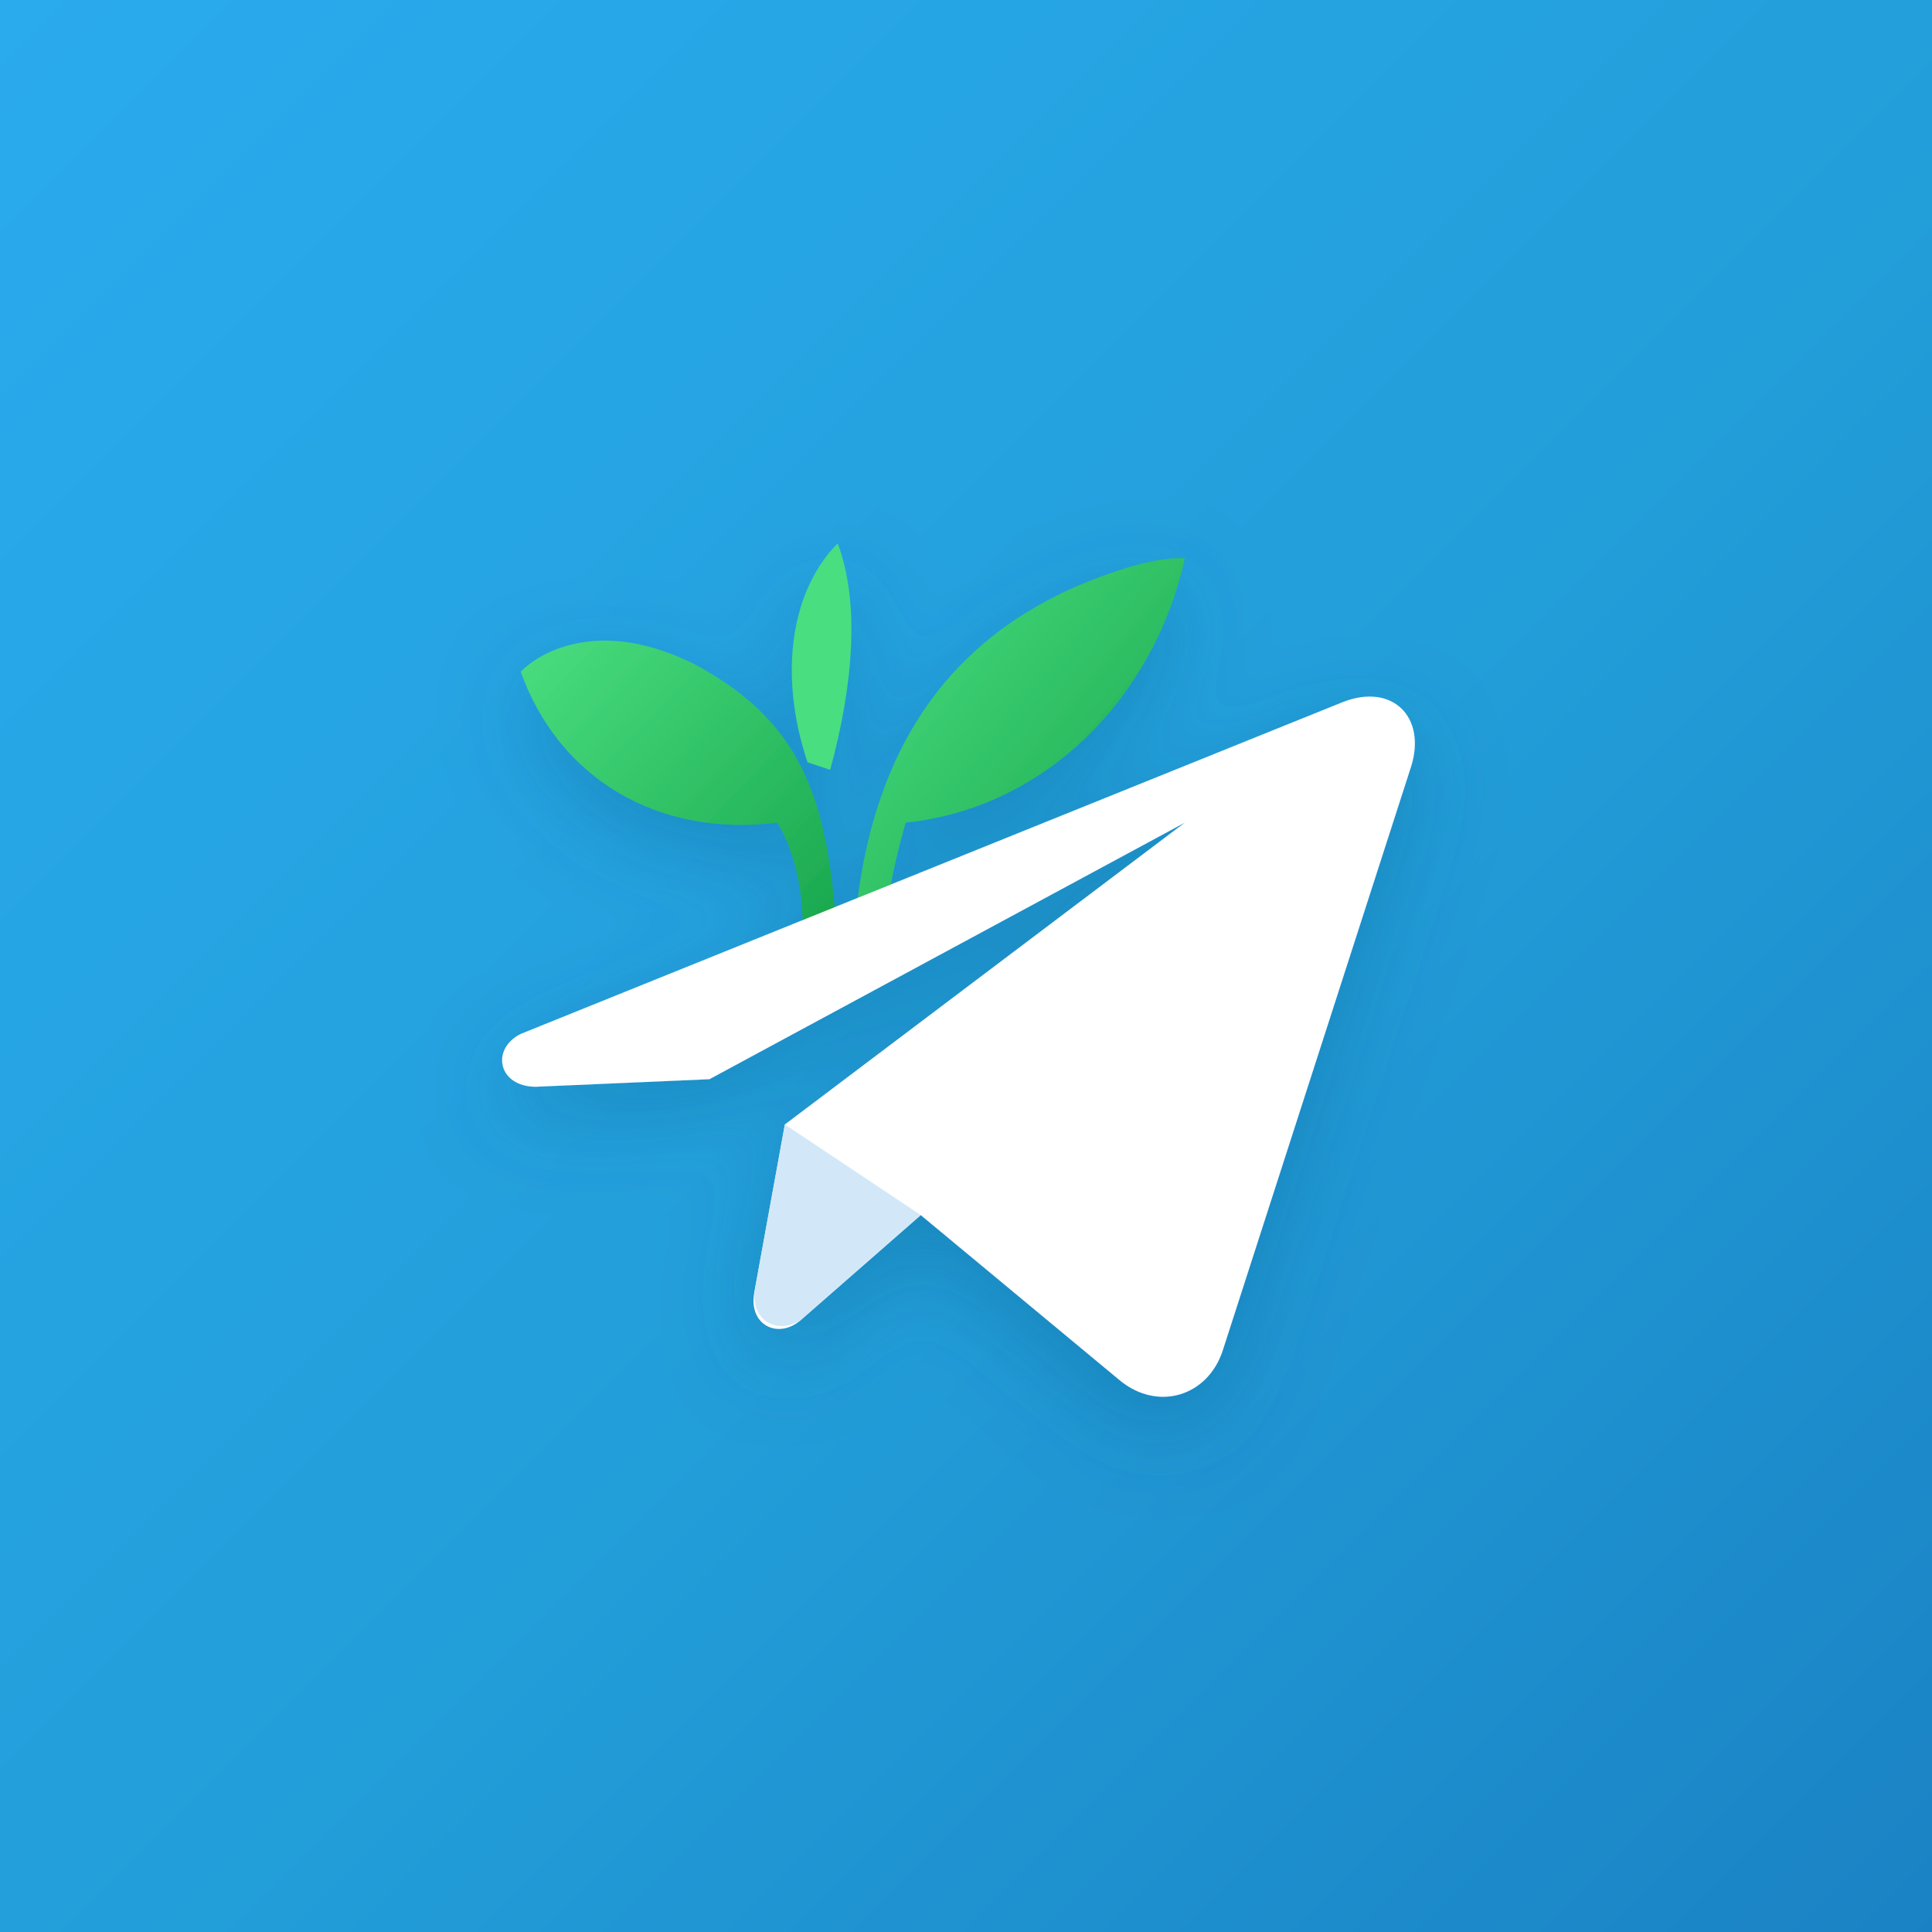
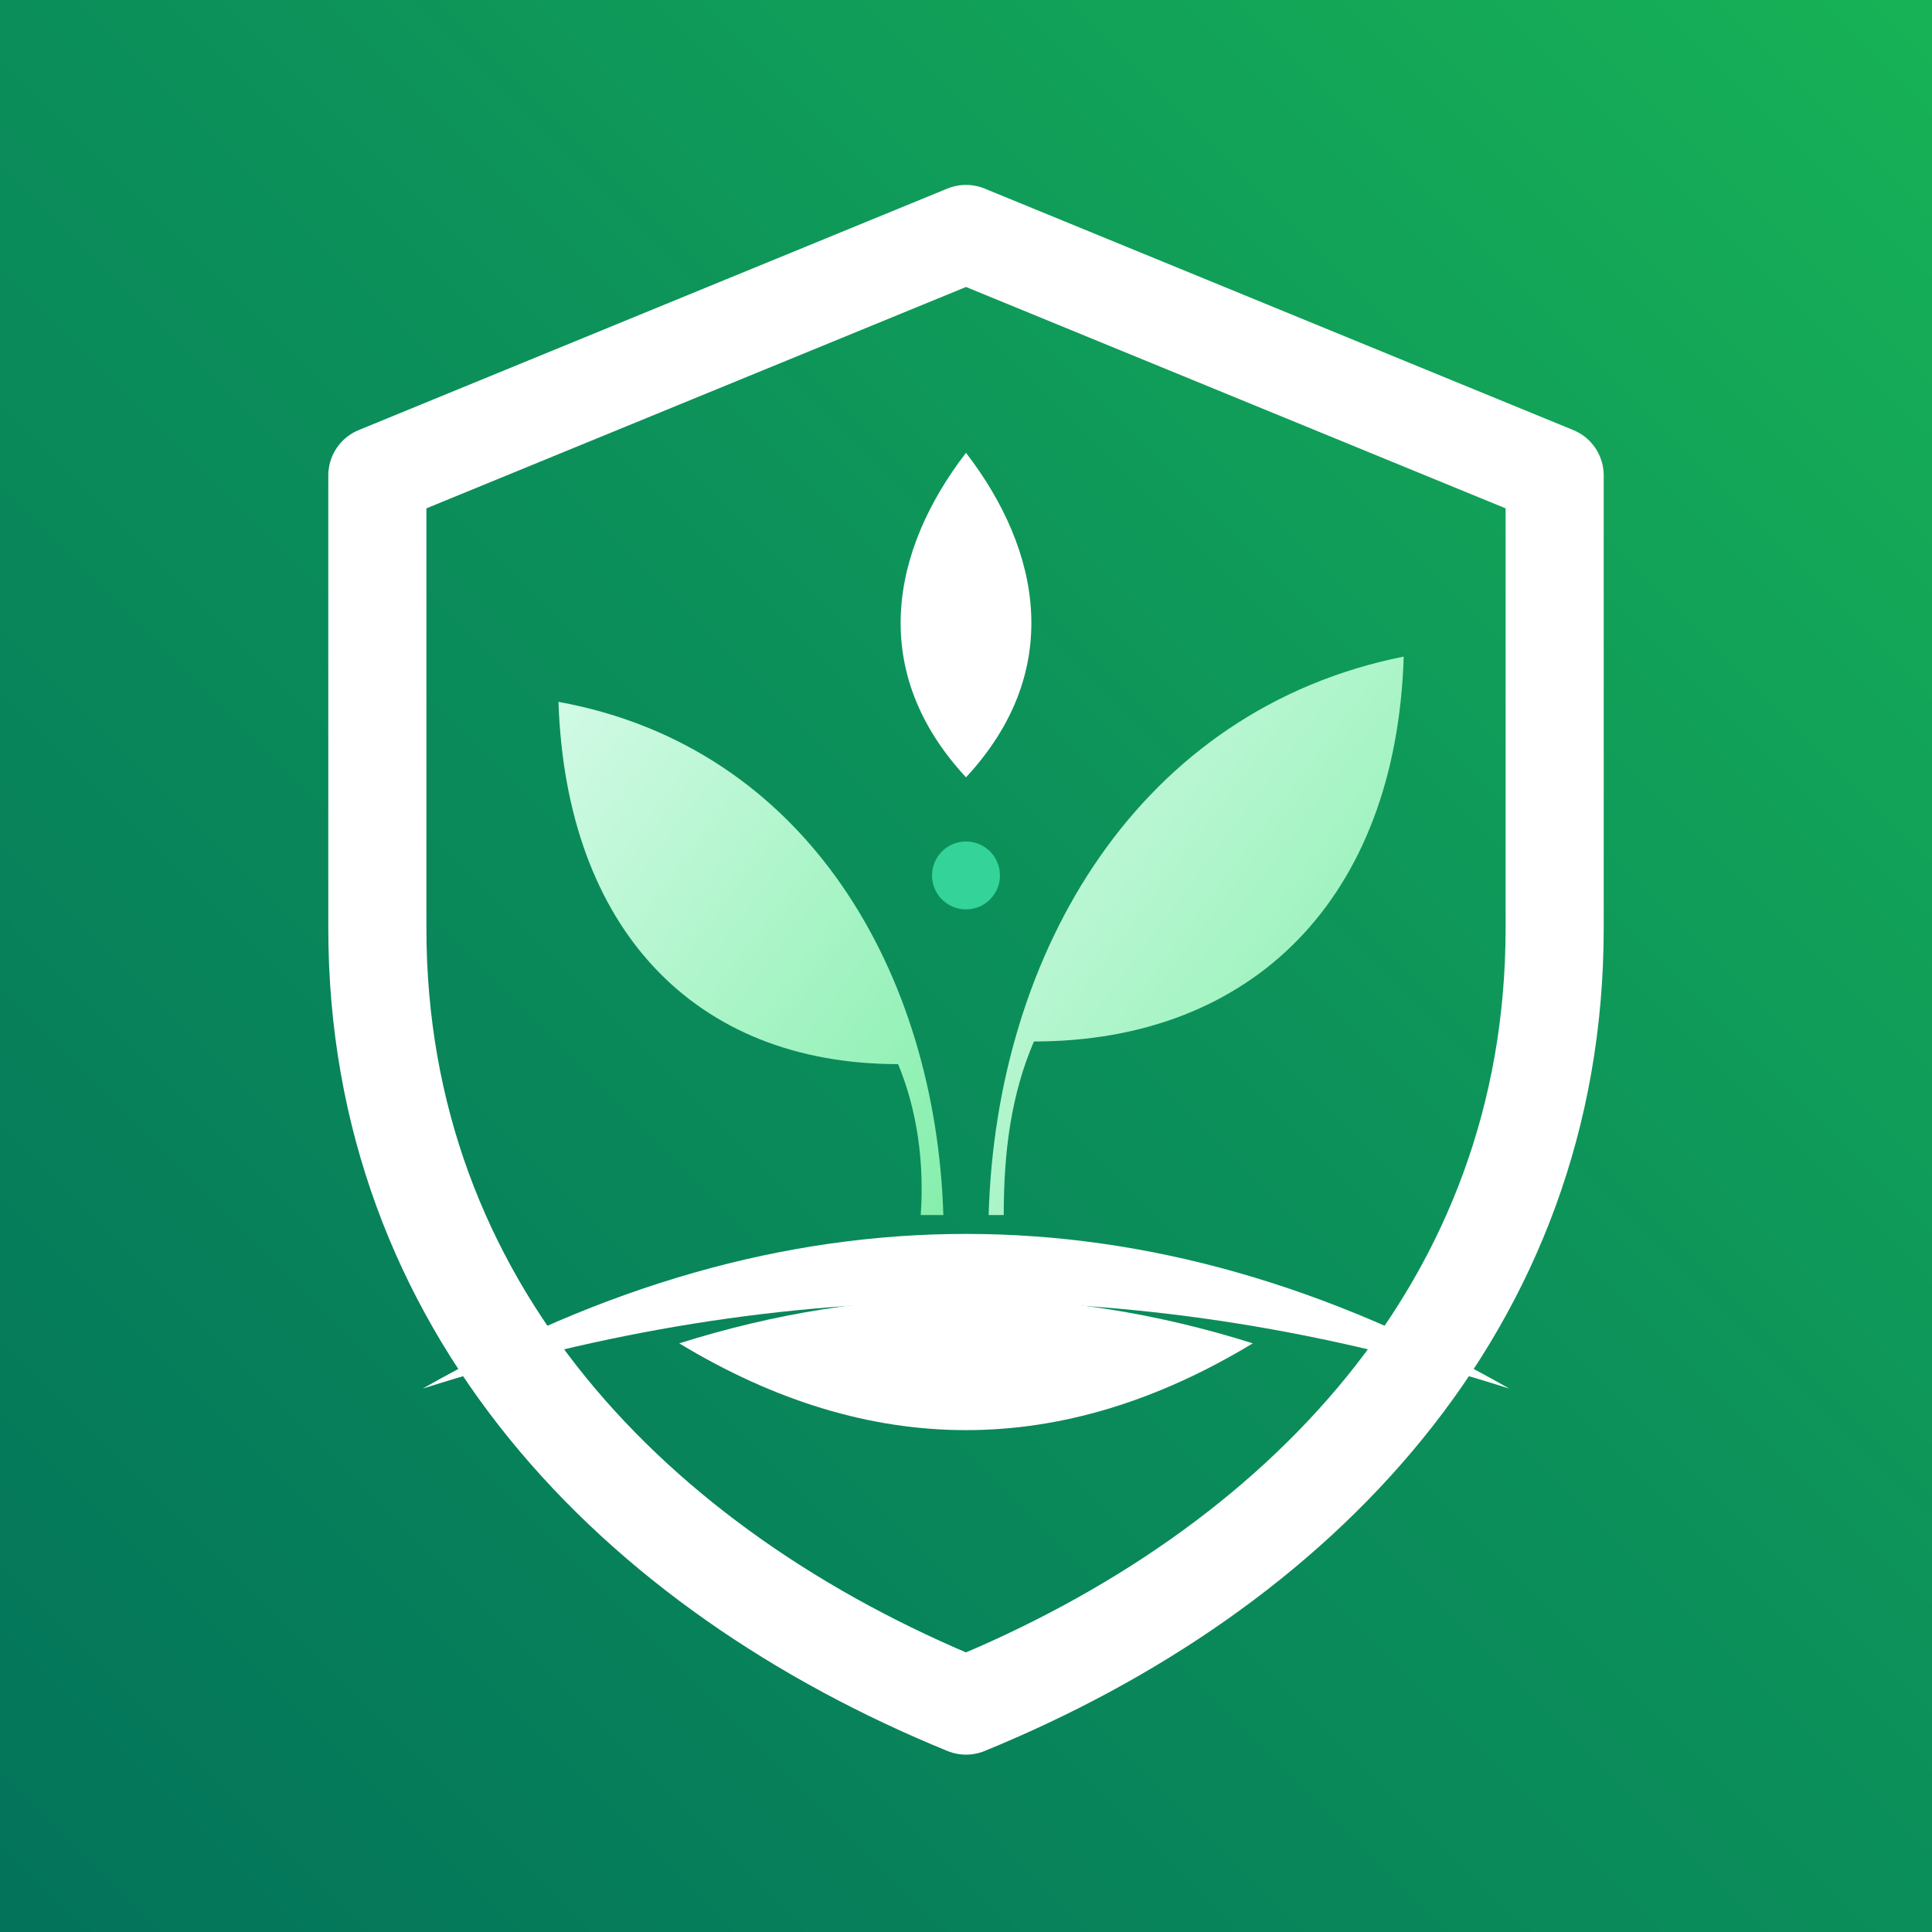
<svg xmlns="http://www.w3.org/2000/svg" viewBox="0 0 512 512" width="512" height="512">
  <defs>
-     <linearGradient id="tgBg" x1="0%" y1="0%" x2="100%" y2="100%">
-       <stop offset="0%" stop-color="#2AABEE" />
-       <stop offset="55%" stop-color="#229ED9" />
-       <stop offset="100%" stop-color="#1A82C4" />
+     <linearGradient id="agroBg" x1="0%" y1="100%" x2="100%" y2="0%">
+       <stop offset="0%" stop-color="#03735A" />
+       <stop offset="55%" stop-color="#0C915A" />
+       <stop offset="100%" stop-color="#17B256" />
    </linearGradient>
-     <linearGradient id="leafGrad" x1="0%" y1="0%" x2="100%" y2="100%">
-       <stop offset="0%" stop-color="#4ADE80" />
-       <stop offset="100%" stop-color="#16A34A" />
+     <linearGradient id="mintLeaf" x1="0%" y1="0%" x2="100%" y2="100%">
+       <stop offset="0%" stop-color="#D1FAE5" />
+       <stop offset="100%" stop-color="#86EFAC" />
    </linearGradient>
-     <filter id="softShadow" x="-15%" y="-15%" width="130%" height="130%">
-       <feDropShadow dx="0" dy="8" stdDeviation="12" flood-color="#0B4F7A" flood-opacity="0.28" />
-     </filter>
  </defs>
-   <rect width="512" height="512" fill="url(#tgBg)" />
-   <g filter="url(#softShadow)">
-     <path d="M222 252 C220 214, 214 192, 184 176 C160 164, 144 172, 138 178 C148 206, 174 222, 206 218 C212 228, 214 242, 212 258 Z" fill="url(#leafGrad)" />
-     <path d="M226 254 C228 204, 248 168, 294 152 C308 147, 314 148, 314 148 C306 184, 278 214, 240 218 C236 232, 234 244, 234 256 Z" fill="url(#leafGrad)" />
-     <path d="M214 202 C206 178, 210 156, 222 144 C228 160, 226 182, 220 204 Z" fill="#4ADE80" />
-     <path d="M138 274 L356 186 C369 181, 378 190, 374 203 L324 358 C320 370, 307 374, 297 366 L244 322 L212 350 C206 355, 198 351, 200 342 L208 298 L314 218 L188 286 L142 288 C132 288, 130 278, 138 274 Z" fill="#FFFFFF" />
-     <path d="M208 298 L200 342 C199 349, 205 354, 212 350 L244 322 Z" fill="#D2E8F8" />
-   </g>
+   <rect width="512" height="512" fill="url(#agroBg)" />
+   <path d="M256 62 L412 126 V246 C412 346 344 416 256 452 C168 416 100 346 100 246 V126 Z" fill="none" stroke="#FFFFFF" stroke-width="26" stroke-linejoin="round" />
+   <path d="M112 368 Q256 286 400 368 Q256 322 112 368 Z" fill="#FFFFFF" />
+   <path d="M180 356 Q256 332 332 356 Q256 402 180 356 Z" fill="#FFFFFF" />
+   <path d="M250 322 C248 258 214 198 148 186 C150 246 184 282 238 282 C243 294 245 308 244 322 Z" fill="url(#mintLeaf)" />
+   <path d="M262 322 C264 252 302 188 372 174 C370 238 332 276 274 276 C268 290 266 305 266 322 Z" fill="url(#mintLeaf)" />
+   <path d="M256 120 C276 146 282 178 256 206 C230 178 236 146 256 120 Z" fill="#FFFFFF" />
+   <circle cx="256" cy="232" r="9" fill="#34D399" />
</svg>
